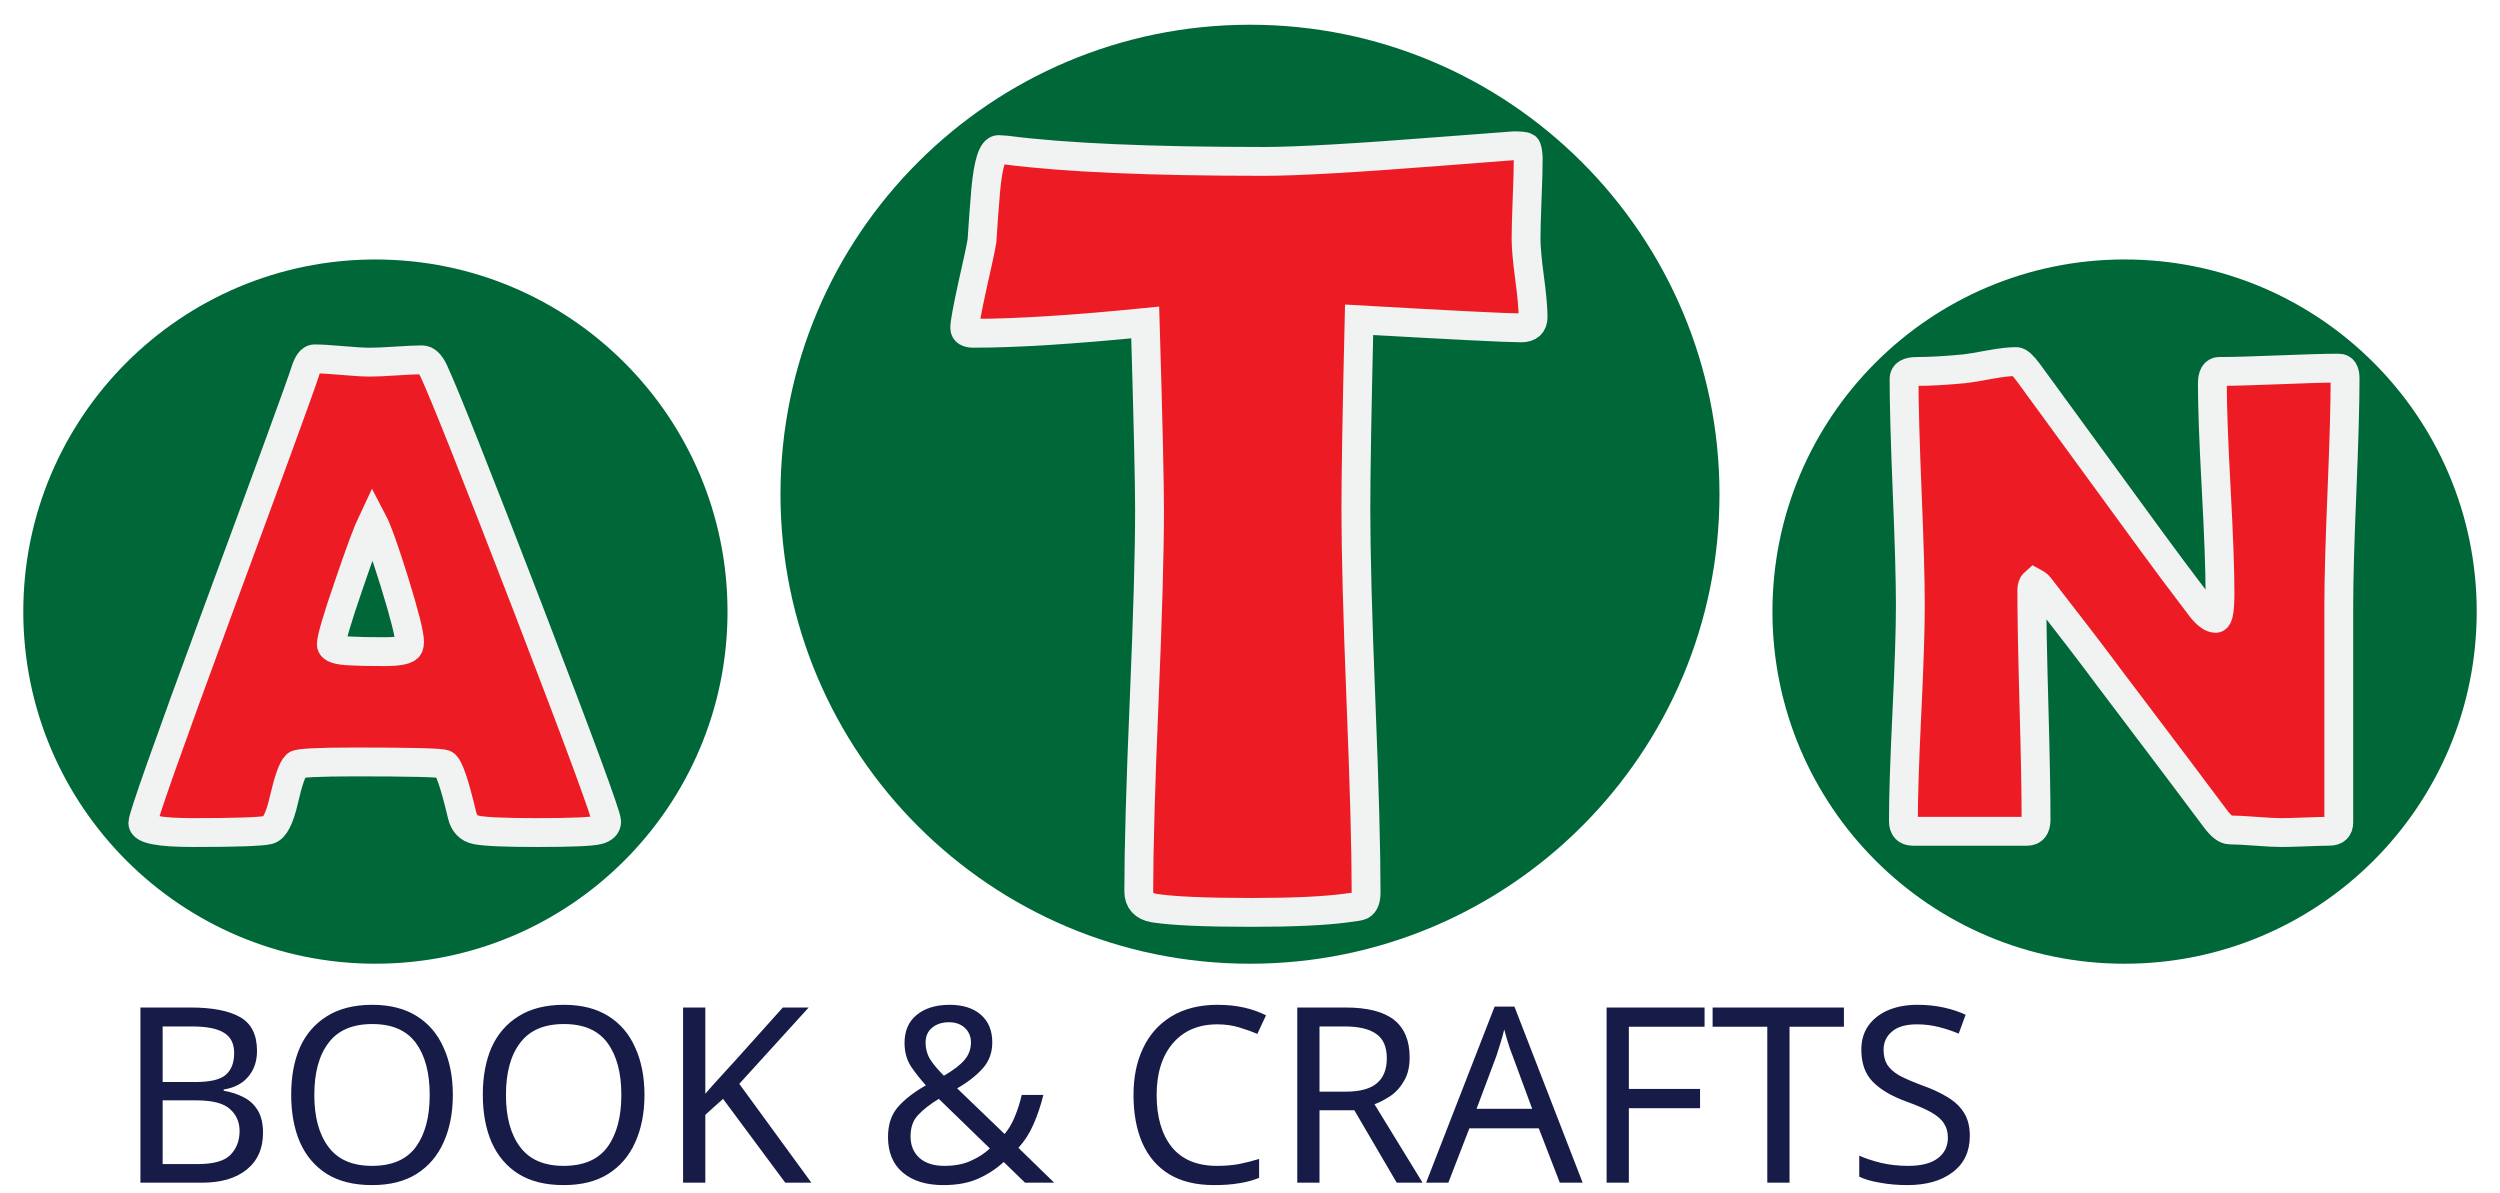
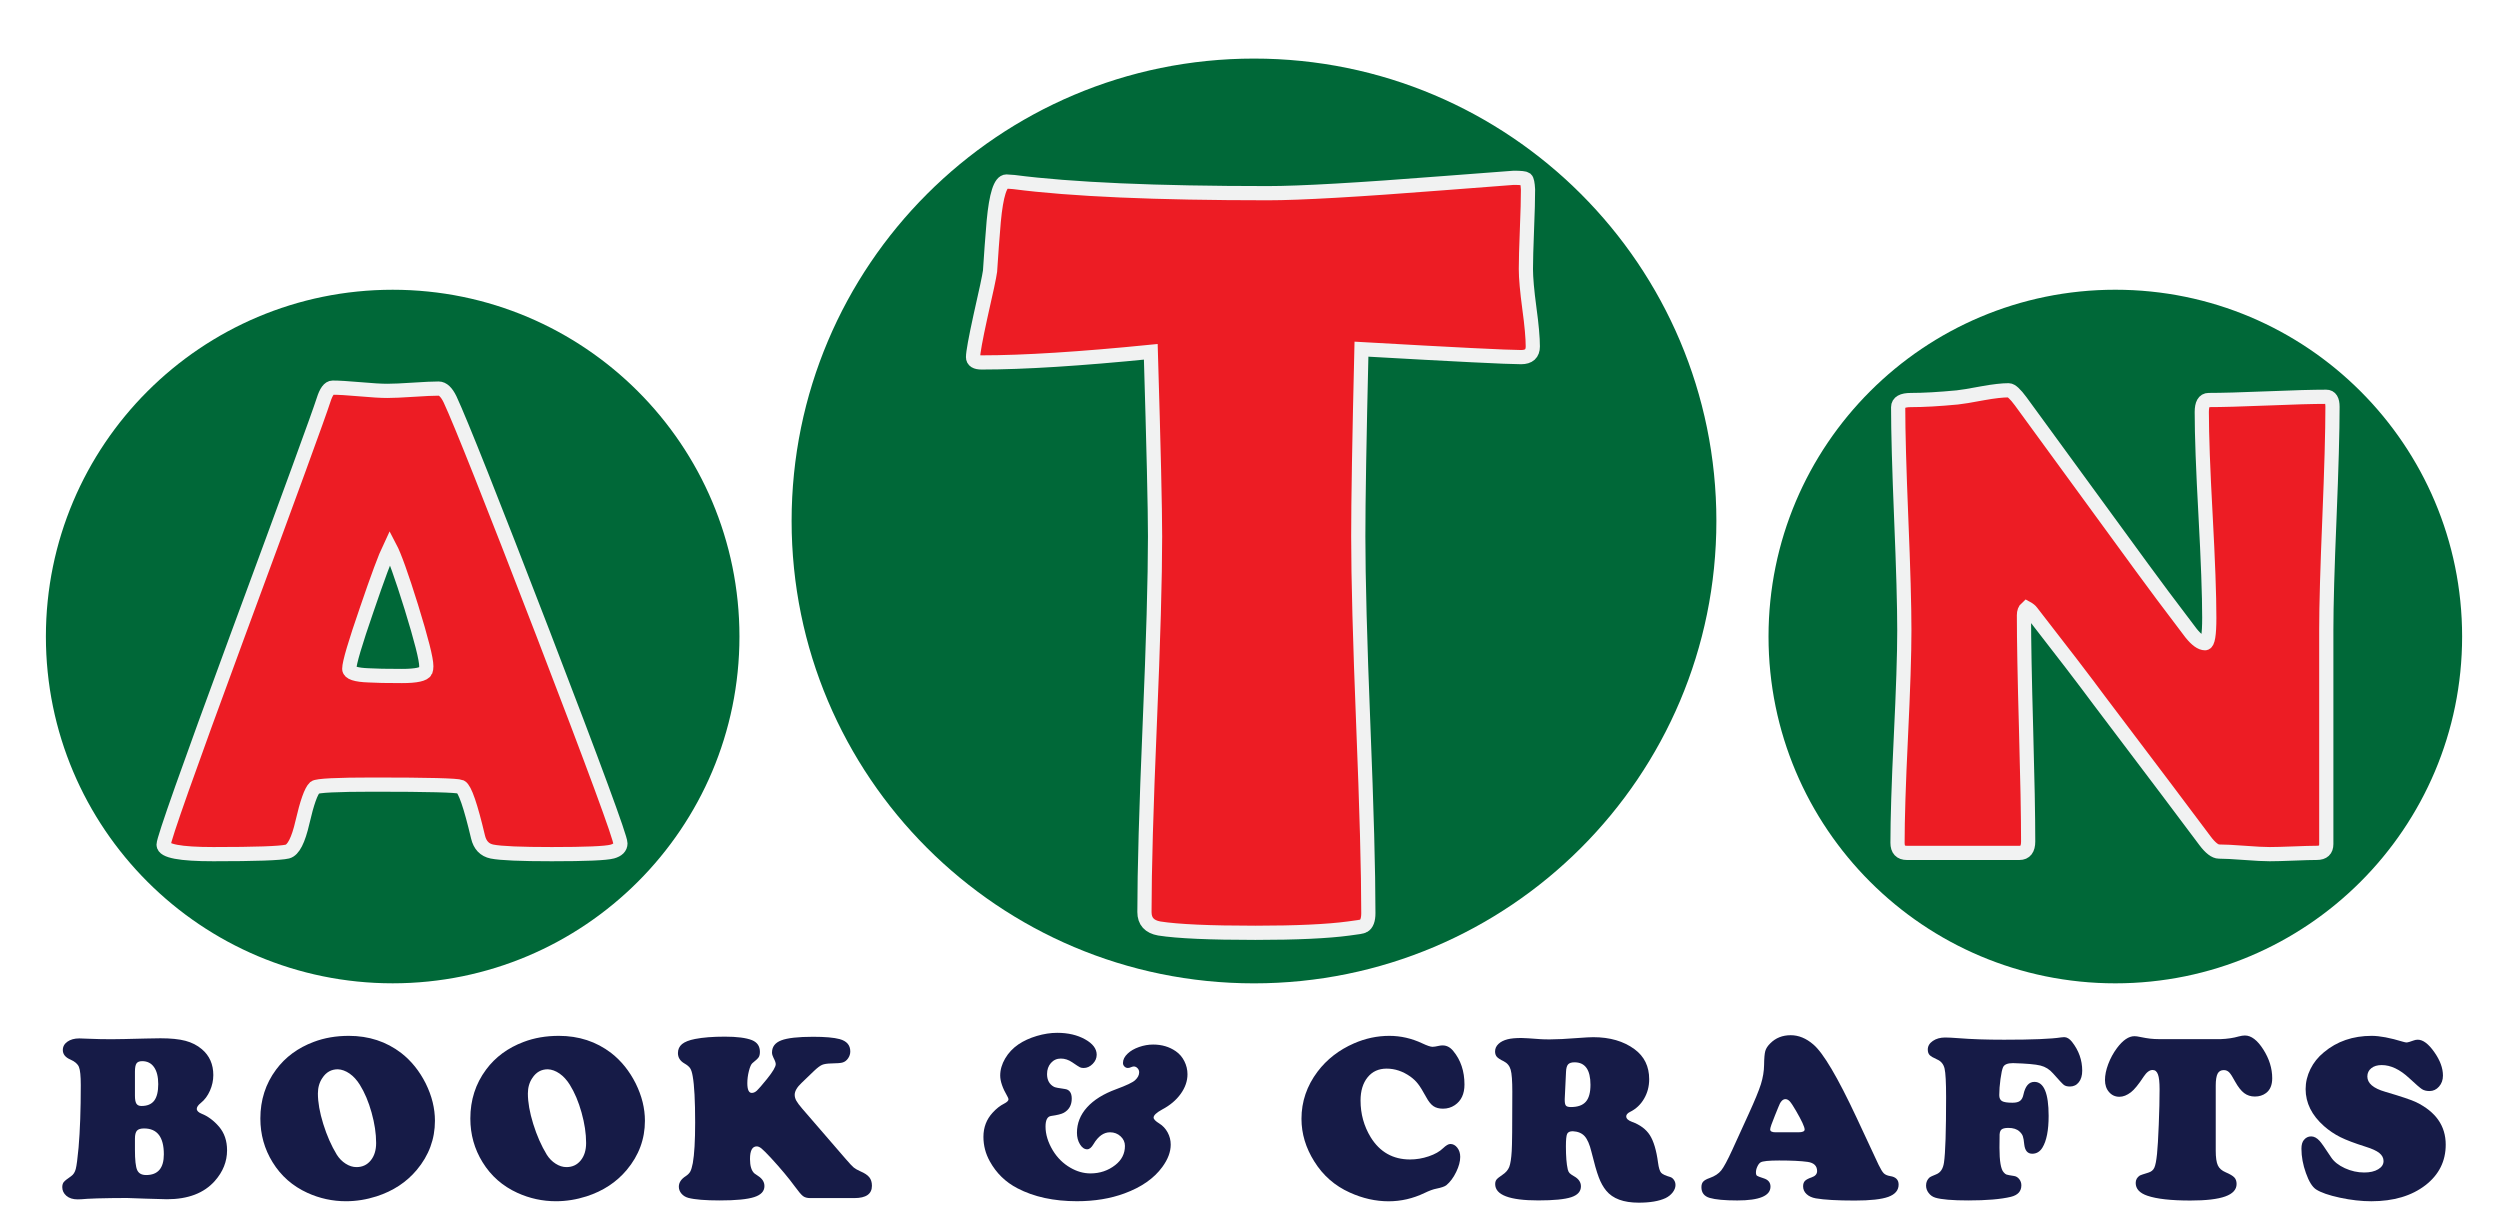
- <svg xmlns="http://www.w3.org/2000/svg" version="1.1" x="0px" y="0px" width="130px" height="62px" viewBox="0 0 130 62" enable-background="new 0 0 130 62" xml:space="preserve">
+ <svg xmlns="http://www.w3.org/2000/svg" version="1.1" x="0px" y="0px" width="132px" height="65px" viewBox="0 0 132 65" enable-background="new 0 0 132 65" xml:space="preserve">
  <g id="Layer_1">
</g>
  <g id="Layer_2">
-     <circle fill="#006838" cx="19.521" cy="31.803" r="18.31" />
+     <circle fill="#006838" cx="20.733" cy="33.609" r="18.31" />
    <g>
-       <path fill="#ED1C24" stroke="#F1F2F2" stroke-width="1.5" stroke-miterlimit="10" d="M31.546,42.726    c0,0.206-0.143,0.35-0.429,0.43c-0.343,0.093-1.408,0.137-3.193,0.137c-1.637,0-2.69-0.044-3.159-0.137    c-0.389-0.08-0.635-0.336-0.738-0.772c-0.389-1.646-0.693-2.529-0.91-2.643c-0.184-0.081-1.717-0.12-4.601-0.12    c-1.945,0-2.981,0.052-3.107,0.154c-0.195,0.184-0.412,0.794-0.652,1.836c-0.217,0.95-0.481,1.465-0.791,1.545    c-0.389,0.093-1.693,0.137-3.914,0.137c-1.751,0-2.626-0.165-2.626-0.497c0-0.297,1.293-3.954,3.879-10.969    c2.803-7.587,4.327-11.759,4.567-12.514c0.137-0.435,0.297-0.652,0.48-0.652c0.309,0,0.787,0.028,1.433,0.085    c0.647,0.058,1.13,0.086,1.451,0.086c0.309,0,0.764-0.02,1.364-0.06c0.601-0.04,1.05-0.061,1.348-0.061    c0.218,0,0.417,0.188,0.601,0.566c0.561,1.203,2.197,5.321,4.91,12.36C30.184,38.722,31.546,42.418,31.546,42.726z M19.375,27.089    c-0.24,0.503-0.647,1.596-1.219,3.277c-0.618,1.786-0.927,2.833-0.927,3.143c0,0.205,0.343,0.32,1.03,0.343    c0.354,0.023,0.938,0.034,1.75,0.034c0.756,0,1.174-0.092,1.253-0.274c0.022-0.058,0.035-0.138,0.035-0.241    c0-0.377-0.264-1.418-0.79-3.123C19.994,28.6,19.616,27.547,19.375,27.089z" />
+       <path fill="#ED1C24" stroke="#F1F2F2" stroke-width="0.75" stroke-miterlimit="10" d="M32.758,44.532    c0,0.206-0.143,0.35-0.429,0.43c-0.343,0.093-1.408,0.137-3.193,0.137c-1.637,0-2.69-0.044-3.159-0.137    c-0.389-0.08-0.635-0.336-0.738-0.772c-0.389-1.646-0.693-2.529-0.91-2.643c-0.184-0.081-1.717-0.12-4.601-0.12    c-1.945,0-2.981,0.052-3.107,0.154c-0.195,0.184-0.412,0.794-0.652,1.836c-0.217,0.95-0.481,1.465-0.791,1.545    c-0.389,0.093-1.693,0.137-3.914,0.137c-1.751,0-2.626-0.165-2.626-0.497c0-0.297,1.293-3.954,3.879-10.969    c2.803-7.587,4.327-11.759,4.567-12.514c0.137-0.435,0.297-0.652,0.48-0.652c0.309,0,0.787,0.028,1.433,0.085    c0.647,0.058,1.13,0.086,1.451,0.086c0.309,0,0.764-0.02,1.364-0.06c0.601-0.04,1.05-0.061,1.348-0.061    c0.218,0,0.417,0.188,0.601,0.566c0.561,1.203,2.197,5.321,4.91,12.36C31.396,40.528,32.758,44.225,32.758,44.532z M20.587,28.896    c-0.24,0.503-0.647,1.596-1.219,3.277c-0.618,1.786-0.927,2.833-0.927,3.143c0,0.205,0.343,0.32,1.03,0.343    c0.354,0.023,0.938,0.034,1.75,0.034c0.756,0,1.174-0.092,1.253-0.274c0.022-0.058,0.035-0.138,0.035-0.241    c0-0.377-0.264-1.418-0.79-3.123C21.205,30.406,20.828,29.354,20.587,28.896z" />
    </g>
-     <circle fill="#006838" cx="64.999" cy="25.7" r="24.414" />
+     <circle fill="#006838" cx="66.211" cy="27.507" r="24.414" />
    <g>
-       <path fill="#ED1C24" stroke="#F1F2F2" stroke-width="1.5" stroke-miterlimit="10" d="M79.72,16.488    c0,0.374-0.205,0.561-0.614,0.561c-0.712,0-3.522-0.14-8.433-0.42c-0.112,4.725-0.167,8.022-0.167,9.888    c0,2.204,0.087,5.52,0.264,9.944c0.178,4.427,0.267,7.741,0.267,9.946c0,0.354-0.084,0.578-0.251,0.671    c-0.057,0.039-0.318,0.085-0.785,0.14c-1.121,0.151-2.765,0.227-4.931,0.227c-2.409,0-4.099-0.075-5.07-0.227    c-0.523-0.093-0.784-0.382-0.784-0.867c0-2.202,0.093-5.51,0.28-9.917c0.187-4.406,0.28-7.713,0.28-9.917    c0-1.456-0.075-4.706-0.225-9.748c-3.735,0.373-6.714,0.561-8.936,0.561c-0.299,0-0.449-0.094-0.449-0.28    c0-0.243,0.131-0.962,0.392-2.157c0.299-1.307,0.467-2.101,0.505-2.381c0.056-0.877,0.121-1.755,0.195-2.633    c0.131-1.4,0.355-2.102,0.672-2.102c0.038,0,0.168,0.01,0.393,0.028c3.025,0.393,7.498,0.588,13.418,0.588    c1.681,0,4.781-0.177,9.302-0.532c2.426-0.186,3.65-0.28,3.668-0.28c0.373,0,0.588,0.024,0.645,0.07    c0.057,0.046,0.094,0.228,0.112,0.546c0,0.504-0.019,1.204-0.056,2.101c-0.038,0.99-0.057,1.69-0.057,2.101    c0,0.466,0.061,1.153,0.183,2.058C79.661,15.363,79.72,16.04,79.72,16.488z" />
+       <path fill="#ED1C24" stroke="#F1F2F2" stroke-width="0.75" stroke-miterlimit="10" d="M80.932,18.295    c0,0.374-0.205,0.561-0.615,0.561c-0.711,0-3.521-0.14-8.432-0.42c-0.113,4.725-0.168,8.022-0.168,9.888    c0,2.204,0.088,5.52,0.264,9.944c0.178,4.427,0.268,7.741,0.268,9.946c0,0.354-0.084,0.578-0.252,0.671    c-0.057,0.039-0.318,0.085-0.785,0.14c-1.121,0.151-2.764,0.227-4.93,0.227c-2.41,0-4.1-0.075-5.071-0.227    c-0.523-0.093-0.784-0.382-0.784-0.867c0-2.202,0.093-5.51,0.28-9.917c0.187-4.406,0.28-7.713,0.28-9.917    c0-1.456-0.075-4.706-0.225-9.748c-3.735,0.373-6.714,0.561-8.936,0.561c-0.299,0-0.449-0.094-0.449-0.28    c0-0.243,0.131-0.962,0.392-2.157c0.299-1.307,0.467-2.101,0.505-2.381c0.056-0.877,0.121-1.755,0.195-2.633    c0.131-1.4,0.355-2.102,0.672-2.102c0.038,0,0.168,0.01,0.393,0.028c3.025,0.393,7.498,0.588,13.418,0.588    c1.682,0,4.781-0.177,9.303-0.532c2.426-0.186,3.65-0.28,3.668-0.28c0.373,0,0.588,0.024,0.645,0.07    c0.057,0.046,0.094,0.228,0.111,0.546c0,0.504-0.018,1.204-0.055,2.101c-0.039,0.99-0.057,1.69-0.057,2.101    c0,0.466,0.061,1.153,0.182,2.058C80.873,17.169,80.932,17.847,80.932,18.295z" />
    </g>
-     <circle fill="#006838" cx="110.478" cy="31.803" r="18.311" />
+     <circle fill="#006838" cx="111.689" cy="33.609" r="18.311" />
    <g>
-       <path fill="#ED1C24" stroke="#F1F2F2" stroke-width="1.5" stroke-miterlimit="10" d="M121.944,19.673    c0,1.305-0.054,3.265-0.162,5.88c-0.109,2.613-0.165,4.58-0.165,5.896v11.313c0,0.309-0.165,0.463-0.497,0.463    c-0.274,0-0.69,0.013-1.244,0.035c-0.556,0.021-0.971,0.033-1.245,0.033c-0.298,0-0.744-0.022-1.339-0.068    c-0.595-0.045-1.042-0.068-1.339-0.068c-0.206,0-0.452-0.188-0.737-0.566c-0.824-1.11-2.679-3.569-5.563-7.381    c-0.788-1.064-1.989-2.633-3.603-4.704c-0.047-0.068-0.132-0.138-0.258-0.206c-0.092,0.081-0.138,0.206-0.138,0.378    c0,1.328,0.037,3.318,0.111,5.974s0.11,4.647,0.11,5.975c0,0.4-0.153,0.6-0.461,0.6h-5.94c-0.333,0-0.497-0.176-0.497-0.531    c0-1.236,0.058-3.102,0.179-5.596c0.121-2.495,0.182-4.366,0.182-5.614c0-1.315-0.056-3.284-0.165-5.905    c-0.107-2.62-0.162-4.583-0.162-5.887c0-0.251,0.223-0.378,0.67-0.378c0.662,0,1.481-0.045,2.454-0.138    c0.229-0.022,0.68-0.096,1.355-0.223c0.572-0.103,1.025-0.154,1.357-0.154c0.137,0,0.348,0.194,0.635,0.583l6.402,8.772    c0.571,0.79,1.437,1.946,2.593,3.468c0.285,0.354,0.532,0.532,0.738,0.532c0.148,0,0.224-0.445,0.224-1.339    c0-1.201-0.067-3.01-0.198-5.425c-0.132-2.414-0.198-4.228-0.198-5.442c0-0.423,0.121-0.635,0.36-0.635    c0.687,0,1.723-0.029,3.108-0.085c1.384-0.058,2.42-0.086,3.105-0.086C121.835,19.14,121.944,19.317,121.944,19.673z" />
+       <path fill="#ED1C24" stroke="#F1F2F2" stroke-width="0.75" stroke-miterlimit="10" d="M123.156,21.479    c0,1.305-0.055,3.265-0.162,5.88c-0.109,2.613-0.166,4.58-0.166,5.896v11.313c0,0.309-0.164,0.463-0.496,0.463    c-0.275,0-0.691,0.013-1.244,0.035c-0.557,0.021-0.971,0.033-1.246,0.033c-0.297,0-0.744-0.022-1.338-0.068    c-0.596-0.045-1.043-0.068-1.34-0.068c-0.205,0-0.451-0.188-0.736-0.566c-0.824-1.11-2.68-3.569-5.564-7.381    c-0.787-1.064-1.988-2.633-3.602-4.704c-0.047-0.068-0.133-0.138-0.258-0.206c-0.092,0.081-0.139,0.206-0.139,0.378    c0,1.328,0.037,3.318,0.111,5.974s0.111,4.647,0.111,5.975c0,0.4-0.154,0.6-0.461,0.6h-5.941c-0.332,0-0.496-0.176-0.496-0.531    c0-1.236,0.057-3.102,0.178-5.596c0.121-2.495,0.182-4.366,0.182-5.614c0-1.315-0.055-3.284-0.164-5.905    c-0.107-2.62-0.162-4.583-0.162-5.887c0-0.251,0.223-0.378,0.67-0.378c0.662,0,1.48-0.045,2.453-0.138    c0.229-0.022,0.68-0.096,1.355-0.223c0.572-0.103,1.025-0.154,1.357-0.154c0.137,0,0.348,0.194,0.635,0.583l6.402,8.772    c0.572,0.79,1.438,1.946,2.594,3.468c0.285,0.354,0.531,0.532,0.738,0.532c0.148,0,0.223-0.445,0.223-1.339    c0-1.201-0.066-3.01-0.197-5.425c-0.133-2.414-0.199-4.228-0.199-5.442c0-0.423,0.121-0.635,0.361-0.635    c0.686,0,1.723-0.029,3.107-0.085c1.385-0.058,2.42-0.086,3.105-0.086C123.047,20.947,123.156,21.124,123.156,21.479z" />
    </g>
-     <text transform="matrix(1 0 0 1 6.0674 61.5)" fill="#161B47" font-family="'CooperBlack'" font-size="12.758">BOOK &amp; CRAFTS</text>
+     <g>
+       <path fill="#161B47" d="M6.701,63.254L5.877,63.26c-0.578,0.008-1,0.021-1.267,0.037c-0.238,0.021-0.408,0.03-0.511,0.03    c-0.25,0-0.449-0.063-0.596-0.19c-0.144-0.127-0.215-0.278-0.215-0.455c0-0.114,0.027-0.205,0.08-0.271s0.182-0.168,0.387-0.308    c0.119-0.082,0.201-0.21,0.246-0.384c0.045-0.175,0.094-0.549,0.147-1.123c0.078-0.894,0.117-1.994,0.117-3.302    c0-0.479-0.032-0.799-0.096-0.956c-0.063-0.158-0.212-0.288-0.446-0.391c-0.271-0.115-0.406-0.283-0.406-0.505    c0-0.18,0.081-0.327,0.243-0.442c0.162-0.114,0.37-0.172,0.625-0.172c0.139,0,0.317,0.006,0.535,0.019    c0.361,0.016,0.75,0.024,1.168,0.024c0.308,0,0.912-0.013,1.814-0.037c0.283-0.008,0.539-0.013,0.769-0.013    c0.545,0,0.985,0.045,1.319,0.133c0.334,0.088,0.625,0.236,0.87,0.445c0.402,0.341,0.603,0.796,0.603,1.365    c0,0.283-0.06,0.559-0.179,0.827c-0.119,0.269-0.279,0.483-0.479,0.643c-0.144,0.115-0.215,0.22-0.215,0.313    c0,0.103,0.086,0.189,0.258,0.259c0.336,0.135,0.642,0.362,0.917,0.683c0.283,0.332,0.424,0.748,0.424,1.248    c0,0.591-0.215,1.13-0.646,1.617c-0.57,0.644-1.412,0.966-2.527,0.966c-0.152,0-0.525-0.011-1.119-0.031    C7.156,63.27,6.824,63.258,6.701,63.254z M7.125,56.581v1.268c0,0.2,0.025,0.342,0.077,0.424s0.141,0.123,0.268,0.123    c0.303,0,0.527-0.093,0.67-0.279s0.215-0.479,0.215-0.877c0-0.385-0.074-0.684-0.222-0.895s-0.356-0.316-0.627-0.316    c-0.144,0-0.243,0.04-0.298,0.119C7.153,56.228,7.125,56.372,7.125,56.581z M7.125,60.124v0.584c0,0.537,0.039,0.894,0.117,1.069    c0.078,0.177,0.236,0.265,0.474,0.265c0.623,0,0.935-0.364,0.935-1.095c0-0.91-0.349-1.365-1.045-1.365    c-0.18,0-0.305,0.039-0.375,0.117S7.125,59.919,7.125,60.124z" />
+       <path fill="#161B47" d="M18.421,54.693c1.054,0,1.974,0.302,2.761,0.904c0.533,0.414,0.965,0.951,1.297,1.611    c0.324,0.655,0.486,1.312,0.486,1.968c0,0.968-0.32,1.832-0.959,2.595c-0.541,0.647-1.248,1.113-2.122,1.396    c-0.537,0.172-1.076,0.258-1.617,0.258c-0.709,0-1.388-0.147-2.035-0.442c-0.783-0.357-1.396-0.896-1.839-1.617    c-0.431-0.697-0.646-1.466-0.646-2.307c0-0.976,0.276-1.837,0.83-2.583c0.492-0.664,1.154-1.151,1.986-1.463    C17.122,54.8,17.741,54.693,18.421,54.693z M17.837,56.458c-0.345,0-0.617,0.154-0.818,0.462    c-0.156,0.229-0.234,0.502-0.234,0.817c0,0.464,0.094,1,0.283,1.608s0.426,1.148,0.713,1.62c0.127,0.201,0.284,0.361,0.471,0.479    c0.187,0.119,0.376,0.179,0.569,0.179c0.312,0,0.563-0.117,0.753-0.351c0.191-0.233,0.286-0.541,0.286-0.923    c0-0.495-0.08-1.03-0.24-1.604c-0.16-0.574-0.367-1.063-0.621-1.47c-0.156-0.25-0.336-0.447-0.541-0.591    C18.253,56.543,18.046,56.467,17.837,56.458z" />
+       <path fill="#161B47" d="M29.508,54.693c1.054,0,1.974,0.302,2.761,0.904c0.533,0.414,0.965,0.951,1.297,1.611    c0.324,0.655,0.486,1.312,0.486,1.968c0,0.968-0.32,1.832-0.959,2.595c-0.541,0.647-1.248,1.113-2.122,1.396    c-0.537,0.172-1.076,0.258-1.617,0.258c-0.709,0-1.388-0.147-2.035-0.442c-0.783-0.357-1.396-0.896-1.839-1.617    c-0.431-0.697-0.646-1.466-0.646-2.307c0-0.976,0.276-1.837,0.83-2.583c0.492-0.664,1.154-1.151,1.986-1.463    C28.208,54.8,28.828,54.693,29.508,54.693z M28.924,56.458c-0.345,0-0.617,0.154-0.818,0.462    c-0.156,0.229-0.234,0.502-0.234,0.817c0,0.464,0.094,1,0.283,1.608s0.426,1.148,0.713,1.62c0.127,0.201,0.284,0.361,0.471,0.479    c0.187,0.119,0.376,0.179,0.569,0.179c0.312,0,0.563-0.117,0.753-0.351c0.191-0.233,0.286-0.541,0.286-0.923    c0-0.495-0.08-1.03-0.24-1.604c-0.16-0.574-0.367-1.063-0.621-1.47c-0.156-0.25-0.336-0.447-0.541-0.591    C29.34,56.543,29.133,56.467,28.924,56.458z" />
+       <path fill="#161B47" d="M42.981,56.545l-0.658,0.633c-0.242,0.229-0.363,0.438-0.363,0.628c0,0.103,0.028,0.204,0.083,0.307    s0.159,0.242,0.311,0.419l2.3,2.662c0.205,0.238,0.347,0.389,0.424,0.452c0.078,0.063,0.195,0.13,0.351,0.2    c0.221,0.094,0.378,0.198,0.47,0.313c0.092,0.114,0.139,0.265,0.139,0.449c0,0.435-0.31,0.651-0.929,0.651h-2.331    c-0.16,0-0.286-0.035-0.378-0.104s-0.239-0.242-0.439-0.517c-0.32-0.438-0.742-0.943-1.267-1.513    c-0.23-0.246-0.391-0.407-0.483-0.482c-0.092-0.076-0.177-0.114-0.255-0.114c-0.238,0-0.356,0.224-0.356,0.67    c0,0.365,0.078,0.617,0.233,0.757c0.029,0.021,0.094,0.065,0.197,0.136c0.222,0.144,0.332,0.321,0.332,0.534    c0,0.271-0.18,0.465-0.541,0.581c-0.361,0.117-0.967,0.176-1.82,0.176c-0.758,0-1.312-0.045-1.66-0.136    c-0.147-0.041-0.268-0.115-0.36-0.224c-0.092-0.109-0.138-0.231-0.138-0.366c0-0.218,0.123-0.404,0.369-0.56    c0.111-0.074,0.19-0.155,0.237-0.243c0.047-0.088,0.091-0.236,0.132-0.445c0.082-0.464,0.123-1.177,0.123-2.141    c0-1.147-0.043-1.962-0.129-2.441c-0.033-0.196-0.078-0.338-0.135-0.424c-0.057-0.086-0.158-0.17-0.301-0.252    c-0.229-0.132-0.344-0.314-0.344-0.548c0-0.196,0.072-0.354,0.215-0.474c0.144-0.118,0.373-0.209,0.688-0.271    c0.418-0.082,0.943-0.123,1.574-0.123c0.644,0,1.122,0.062,1.433,0.185c0.279,0.115,0.418,0.32,0.418,0.615    c0,0.123-0.021,0.218-0.064,0.286c-0.043,0.067-0.155,0.173-0.335,0.316c-0.066,0.058-0.126,0.194-0.182,0.412    c-0.055,0.217-0.083,0.431-0.083,0.64c0,0.344,0.078,0.517,0.234,0.517c0.094,0,0.185-0.041,0.273-0.123s0.266-0.287,0.532-0.615    c0.307-0.381,0.461-0.642,0.461-0.781c0-0.073-0.039-0.185-0.117-0.332c-0.053-0.103-0.08-0.196-0.08-0.282    c0-0.304,0.164-0.518,0.492-0.643c0.328-0.125,0.887-0.188,1.679-0.188c0.631,0,1.099,0.041,1.402,0.123    c0.373,0.103,0.56,0.319,0.56,0.651c0,0.131-0.039,0.253-0.117,0.366c-0.078,0.112-0.174,0.186-0.289,0.218    c-0.086,0.029-0.285,0.045-0.597,0.05c-0.217,0.004-0.38,0.029-0.489,0.076C43.293,56.275,43.153,56.381,42.981,56.545z" />
+       <path fill="#161B47" d="M55.82,54.533c0.57,0,1.06,0.114,1.47,0.342s0.615,0.499,0.615,0.814c0,0.181-0.07,0.343-0.212,0.486    s-0.3,0.215-0.477,0.215c-0.078,0-0.143-0.012-0.194-0.037c-0.051-0.024-0.188-0.112-0.409-0.264    c-0.193-0.132-0.394-0.197-0.603-0.197c-0.209,0-0.382,0.078-0.52,0.233c-0.137,0.156-0.206,0.351-0.206,0.585    c0,0.319,0.123,0.545,0.369,0.676c0.065,0.033,0.252,0.07,0.56,0.111c0.25,0.028,0.375,0.198,0.375,0.51    c0,0.337-0.137,0.585-0.412,0.744c-0.123,0.07-0.351,0.127-0.683,0.173c-0.193,0.028-0.289,0.215-0.289,0.56    c0,0.409,0.129,0.83,0.387,1.261c0.238,0.389,0.545,0.692,0.922,0.909c0.345,0.201,0.699,0.302,1.064,0.302    c0.496,0,0.933-0.147,1.31-0.442c0.34-0.267,0.51-0.603,0.51-1.009c0-0.197-0.077-0.366-0.23-0.508    c-0.154-0.141-0.339-0.212-0.557-0.212c-0.336,0-0.627,0.209-0.874,0.627c-0.106,0.181-0.217,0.271-0.332,0.271    c-0.147,0-0.274-0.088-0.381-0.262c-0.107-0.174-0.16-0.378-0.16-0.612c0-0.5,0.177-0.946,0.532-1.34    c0.355-0.394,0.868-0.714,1.541-0.96c0.542-0.2,0.874-0.358,0.997-0.474c0.143-0.131,0.215-0.271,0.215-0.418    c0-0.082-0.028-0.153-0.086-0.215s-0.125-0.093-0.203-0.093c-0.033,0-0.106,0.022-0.221,0.068    c-0.024,0.008-0.053,0.012-0.086,0.012c-0.07,0-0.13-0.025-0.182-0.077c-0.051-0.051-0.077-0.113-0.077-0.188    c0-0.176,0.084-0.342,0.252-0.498c0.152-0.144,0.351-0.258,0.597-0.344s0.494-0.13,0.744-0.13c0.455,0,0.853,0.117,1.192,0.351    c0.193,0.132,0.345,0.307,0.455,0.526c0.111,0.219,0.166,0.45,0.166,0.691c0,0.356-0.118,0.701-0.356,1.033    c-0.237,0.332-0.565,0.609-0.984,0.83c-0.299,0.164-0.449,0.306-0.449,0.425c0,0.086,0.101,0.19,0.301,0.313    c0.185,0.114,0.331,0.271,0.44,0.471c0.108,0.198,0.163,0.413,0.163,0.643c0,0.385-0.148,0.778-0.443,1.181    c-0.439,0.603-1.105,1.067-1.999,1.396c-0.742,0.274-1.578,0.412-2.509,0.412c-1.226,0-2.273-0.228-3.142-0.683    c-0.627-0.324-1.113-0.797-1.458-1.421c-0.226-0.405-0.338-0.838-0.338-1.297c0-0.496,0.162-0.921,0.486-1.273    c0.193-0.213,0.396-0.373,0.609-0.479c0.151-0.078,0.228-0.153,0.228-0.228c0-0.037-0.021-0.09-0.062-0.16    c-0.25-0.43-0.375-0.795-0.375-1.094c0-0.304,0.087-0.604,0.261-0.901s0.409-0.546,0.704-0.747    c0.274-0.185,0.596-0.332,0.965-0.442C55.113,54.589,55.471,54.533,55.82,54.533z" />
+       <path fill="#161B47" d="M73.357,54.693c0.598,0,1.176,0.132,1.734,0.394c0.262,0.123,0.443,0.185,0.547,0.185    c0.074,0,0.193-0.019,0.357-0.056c0.053-0.012,0.111-0.018,0.178-0.018c0.213,0,0.4,0.098,0.559,0.295    c0.395,0.476,0.592,1.065,0.592,1.771c0,0.496-0.17,0.859-0.512,1.089c-0.184,0.123-0.391,0.185-0.621,0.185    c-0.209,0-0.379-0.045-0.51-0.136c-0.131-0.09-0.258-0.25-0.381-0.479c-0.176-0.323-0.32-0.557-0.432-0.698    c-0.109-0.141-0.246-0.27-0.404-0.384c-0.398-0.279-0.814-0.418-1.25-0.418c-0.422,0-0.756,0.152-1.004,0.458    s-0.373,0.714-0.373,1.227c0,0.705,0.178,1.351,0.535,1.938c0.484,0.783,1.178,1.174,2.078,1.174c0.332,0,0.662-0.055,0.988-0.166    c0.326-0.11,0.578-0.254,0.758-0.43c0.156-0.148,0.283-0.222,0.383-0.222c0.143,0,0.266,0.066,0.369,0.2    c0.102,0.133,0.152,0.294,0.152,0.482c0,0.237-0.07,0.504-0.215,0.799c-0.143,0.296-0.316,0.527-0.516,0.695    c-0.086,0.069-0.266,0.131-0.535,0.185c-0.156,0.028-0.363,0.104-0.621,0.228c-0.607,0.291-1.238,0.437-1.895,0.437    c-0.686,0-1.367-0.153-2.047-0.461c-0.793-0.356-1.418-0.904-1.877-1.643c-0.451-0.717-0.676-1.467-0.676-2.25    c0-0.91,0.283-1.74,0.848-2.491c0.492-0.651,1.135-1.149,1.926-1.494C72.096,54.825,72.717,54.693,73.357,54.693z" />
+       <path fill="#161B47" d="M83.041,59.729c-0.154,0-0.254,0.048-0.297,0.142c-0.043,0.095-0.064,0.313-0.064,0.658    c0,0.521,0.031,0.927,0.098,1.218c0.02,0.082,0.051,0.146,0.092,0.19s0.119,0.101,0.234,0.166    c0.246,0.136,0.369,0.313,0.369,0.535c0,0.271-0.172,0.462-0.514,0.575c-0.342,0.112-0.922,0.169-1.738,0.169    c-1.516,0-2.275-0.287-2.275-0.861c0-0.098,0.023-0.177,0.068-0.236s0.148-0.143,0.307-0.249c0.182-0.119,0.303-0.26,0.367-0.421    c0.063-0.162,0.107-0.442,0.131-0.84c0.021-0.291,0.031-1.334,0.031-3.13c0-0.57-0.027-0.957-0.086-1.162    c-0.057-0.205-0.18-0.354-0.369-0.449c-0.18-0.086-0.301-0.165-0.363-0.236c-0.061-0.072-0.092-0.165-0.092-0.28    c0-0.151,0.059-0.284,0.176-0.396c0.117-0.113,0.279-0.196,0.488-0.249c0.178-0.045,0.418-0.067,0.727-0.067    c0.135,0,0.473,0.021,1.014,0.062c0.104,0.008,0.266,0.012,0.486,0.012c0.369,0,0.861-0.024,1.477-0.073    c0.389-0.029,0.662-0.044,0.816-0.044c0.879,0,1.604,0.212,2.178,0.634c0.518,0.381,0.775,0.91,0.775,1.587    c0,0.377-0.09,0.721-0.271,1.029c-0.18,0.31-0.428,0.543-0.744,0.698c-0.131,0.065-0.197,0.144-0.197,0.233    c0,0.119,0.102,0.216,0.303,0.289c0.43,0.156,0.746,0.392,0.947,0.708c0.199,0.315,0.344,0.799,0.43,1.451    c0.037,0.271,0.09,0.445,0.16,0.525s0.23,0.157,0.486,0.23c0.076,0.024,0.143,0.077,0.195,0.157c0.055,0.08,0.08,0.169,0.08,0.268    c0,0.127-0.049,0.255-0.146,0.384c-0.1,0.13-0.227,0.23-0.381,0.305c-0.346,0.16-0.816,0.24-1.416,0.24    c-0.799,0-1.371-0.212-1.715-0.634c-0.156-0.188-0.289-0.427-0.396-0.713c-0.109-0.287-0.236-0.734-0.385-1.341    c-0.094-0.39-0.215-0.664-0.359-0.824C83.52,59.828,83.313,59.742,83.041,59.729z M82.686,56.594l-0.068,1.433    c0,0.013,0,0.031,0,0.056c0,0.147,0.021,0.246,0.064,0.295c0.043,0.05,0.131,0.074,0.262,0.074c0.361,0,0.623-0.094,0.787-0.28    s0.246-0.484,0.246-0.895c0-0.791-0.281-1.187-0.842-1.187c-0.16,0-0.273,0.036-0.34,0.11    C82.73,56.274,82.693,56.405,82.686,56.594z" />
+       <path fill="#161B47" d="M98.027,59.011l1.162,2.49c0.111,0.229,0.203,0.38,0.277,0.452c0.074,0.071,0.186,0.12,0.338,0.145    c0.295,0.045,0.443,0.194,0.443,0.449c0,0.299-0.182,0.514-0.541,0.646c-0.361,0.131-0.951,0.196-1.771,0.196    c-0.928,0-1.613-0.039-2.061-0.116c-0.205-0.037-0.367-0.112-0.488-0.225c-0.121-0.113-0.182-0.249-0.182-0.409    c0-0.123,0.031-0.219,0.096-0.286c0.063-0.067,0.182-0.13,0.354-0.188c0.191-0.065,0.289-0.176,0.289-0.332    c0-0.274-0.166-0.437-0.498-0.485c-0.357-0.05-0.859-0.074-1.508-0.074c-0.545,0-0.871,0.033-0.977,0.099    c-0.066,0.041-0.123,0.114-0.172,0.222c-0.051,0.106-0.074,0.209-0.074,0.307c0,0.091,0.018,0.149,0.053,0.176    c0.033,0.026,0.148,0.07,0.34,0.132c0.25,0.074,0.375,0.222,0.375,0.443c0,0.487-0.584,0.731-1.752,0.731    c-0.664,0-1.152-0.045-1.463-0.136c-0.287-0.086-0.432-0.274-0.432-0.565c0-0.127,0.031-0.226,0.096-0.295    c0.064-0.07,0.178-0.134,0.342-0.19c0.266-0.095,0.469-0.227,0.605-0.397c0.137-0.17,0.332-0.533,0.588-1.091l0.867-1.9    c0.318-0.697,0.533-1.219,0.643-1.565c0.107-0.346,0.164-0.686,0.168-1.018c0.004-0.353,0.025-0.598,0.064-0.734    c0.039-0.138,0.127-0.271,0.262-0.403c0.283-0.287,0.645-0.431,1.082-0.431c0.414,0,0.811,0.162,1.188,0.486    C96.264,55.585,97.027,56.875,98.027,59.011z M93.748,59.785h1.205c0.221,0,0.332-0.049,0.332-0.147    c0-0.135-0.154-0.468-0.461-0.996c-0.141-0.242-0.246-0.404-0.32-0.486c-0.074-0.081-0.152-0.122-0.234-0.122    c-0.146,0-0.27,0.137-0.369,0.411c-0.016,0.037-0.074,0.183-0.178,0.438c-0.172,0.418-0.258,0.668-0.258,0.75    C93.465,59.734,93.559,59.785,93.748,59.785z" />
+       <path fill="#161B47" d="M106.285,56.133c-0.283,0-0.457,0.071-0.523,0.215c-0.049,0.106-0.094,0.315-0.137,0.627    c-0.043,0.313-0.064,0.595-0.064,0.849c0,0.152,0.049,0.257,0.146,0.314c0.098,0.057,0.283,0.086,0.553,0.086    c0.182,0,0.314-0.033,0.4-0.099s0.146-0.176,0.178-0.332c0.096-0.447,0.287-0.67,0.578-0.67c0.5,0,0.752,0.599,0.752,1.795    c0,0.759-0.109,1.316-0.326,1.673c-0.133,0.218-0.313,0.326-0.541,0.326c-0.242,0-0.383-0.162-0.42-0.486    c-0.02-0.209-0.045-0.356-0.076-0.442s-0.09-0.168-0.176-0.246c-0.135-0.127-0.332-0.19-0.59-0.19    c-0.184,0-0.309,0.033-0.375,0.099s-0.094,0.19-0.086,0.375c0,0.032-0.002,0.224-0.006,0.571c0,0.71,0.074,1.143,0.221,1.298    c0.049,0.062,0.1,0.102,0.15,0.12c0.053,0.019,0.186,0.044,0.404,0.077c0.105,0.016,0.195,0.071,0.27,0.166    c0.074,0.094,0.111,0.202,0.111,0.325c0,0.316-0.186,0.519-0.555,0.609c-0.533,0.127-1.281,0.19-2.244,0.19    c-0.844,0-1.426-0.049-1.746-0.147c-0.145-0.045-0.26-0.127-0.35-0.246c-0.092-0.119-0.137-0.25-0.137-0.394    c0-0.181,0.066-0.326,0.197-0.437c0.033-0.024,0.145-0.076,0.338-0.154c0.23-0.09,0.367-0.299,0.412-0.627    c0.074-0.504,0.111-1.654,0.111-3.45c0-0.774-0.027-1.276-0.08-1.506s-0.184-0.39-0.387-0.479c-0.205-0.091-0.34-0.17-0.404-0.237    c-0.063-0.067-0.096-0.165-0.096-0.292c0-0.181,0.09-0.331,0.266-0.452s0.393-0.182,0.652-0.182c0.164,0,0.402,0.013,0.719,0.037    c0.668,0.054,1.467,0.08,2.398,0.08c1.488,0,2.49-0.041,3.008-0.123c0.068-0.008,0.123-0.013,0.158-0.013    c0.145,0,0.281,0.083,0.412,0.246c0.361,0.46,0.541,0.968,0.541,1.525c0,0.254-0.059,0.457-0.178,0.608    c-0.119,0.152-0.275,0.228-0.467,0.228c-0.145,0-0.252-0.028-0.326-0.086c-0.074-0.057-0.262-0.258-0.566-0.603    c-0.184-0.213-0.406-0.353-0.666-0.418C107.479,56.196,106.994,56.153,106.285,56.133z" />
+       <path fill="#161B47" d="M114.014,54.866h3.24c0.35-0.013,0.666-0.06,0.953-0.142c0.123-0.033,0.232-0.05,0.326-0.05    c0.332,0,0.656,0.246,0.969,0.738c0.314,0.492,0.471,0.998,0.471,1.519c0,0.357-0.109,0.617-0.326,0.781    c-0.164,0.123-0.361,0.185-0.59,0.185c-0.217,0-0.406-0.061-0.566-0.182s-0.316-0.32-0.473-0.6    c-0.135-0.254-0.242-0.42-0.32-0.498s-0.172-0.116-0.283-0.116c-0.15,0-0.26,0.063-0.326,0.19    c-0.064,0.127-0.098,0.336-0.098,0.627v3.443c0,0.353,0.037,0.609,0.111,0.77c0.072,0.159,0.213,0.282,0.418,0.368    c0.221,0.095,0.371,0.184,0.451,0.268s0.121,0.2,0.121,0.348c0,0.295-0.201,0.515-0.6,0.658c-0.4,0.144-1.014,0.215-1.842,0.215    c-1.018,0-1.771-0.084-2.264-0.252c-0.414-0.14-0.621-0.365-0.621-0.677c0-0.168,0.074-0.299,0.221-0.394    c0.037-0.021,0.184-0.069,0.438-0.147c0.156-0.045,0.264-0.131,0.322-0.258c0.061-0.127,0.107-0.371,0.145-0.732    c0.033-0.319,0.064-0.837,0.092-1.553c0.029-0.715,0.043-1.335,0.043-1.859c0-0.369-0.027-0.632-0.086-0.787    c-0.057-0.156-0.15-0.234-0.283-0.234c-0.158,0-0.314,0.115-0.467,0.345c-0.273,0.418-0.5,0.694-0.676,0.83    c-0.209,0.16-0.412,0.24-0.609,0.24c-0.221,0-0.404-0.083-0.547-0.249c-0.145-0.166-0.215-0.379-0.215-0.637    c0-0.254,0.057-0.534,0.172-0.84c0.115-0.305,0.268-0.587,0.461-0.846c0.313-0.418,0.619-0.627,0.922-0.627    c0.082,0,0.178,0.013,0.283,0.037c0.223,0.045,0.402,0.076,0.545,0.092C113.666,54.857,113.83,54.866,114.014,54.866z" />
+       <path fill="#161B47" d="M125.225,54.693c0.422,0,0.975,0.104,1.66,0.313c0.082,0.025,0.148,0.037,0.197,0.037    c0.041,0,0.164-0.037,0.369-0.11c0.064-0.024,0.135-0.037,0.209-0.037c0.273,0,0.564,0.218,0.869,0.652    c0.307,0.435,0.459,0.848,0.459,1.242c0,0.229-0.068,0.423-0.207,0.581c-0.137,0.157-0.305,0.236-0.5,0.236    c-0.164,0-0.297-0.033-0.4-0.099c-0.102-0.065-0.328-0.26-0.676-0.584c-0.492-0.459-0.977-0.688-1.451-0.688    c-0.23,0-0.414,0.055-0.551,0.166c-0.137,0.11-0.207,0.256-0.207,0.437c0,0.356,0.314,0.625,0.941,0.806    c0.85,0.25,1.393,0.433,1.629,0.547c1.047,0.509,1.568,1.257,1.568,2.245c0,0.873-0.355,1.586-1.068,2.14    c-0.73,0.565-1.684,0.849-2.861,0.849c-0.523,0-1.078-0.063-1.66-0.188s-1.002-0.271-1.26-0.439    c-0.197-0.132-0.375-0.417-0.531-0.858c-0.158-0.44-0.238-0.87-0.238-1.288c0-0.201,0.041-0.353,0.123-0.455    c0.104-0.131,0.232-0.196,0.389-0.196c0.154,0,0.305,0.079,0.449,0.239c0.086,0.091,0.287,0.38,0.607,0.867    c0.152,0.229,0.393,0.42,0.723,0.572c0.33,0.151,0.672,0.228,1.023,0.228c0.305,0,0.551-0.057,0.738-0.17    c0.189-0.112,0.283-0.257,0.283-0.433c0-0.164-0.074-0.306-0.221-0.425c-0.148-0.119-0.389-0.229-0.721-0.332    c-0.586-0.185-1.033-0.354-1.34-0.508c-0.307-0.153-0.594-0.347-0.861-0.581c-0.648-0.573-0.971-1.226-0.971-1.955    c0-0.36,0.084-0.712,0.252-1.055c0.168-0.342,0.406-0.639,0.713-0.889C123.393,54.982,124.232,54.693,125.225,54.693z" />
+     </g>
  </g>
</svg>
